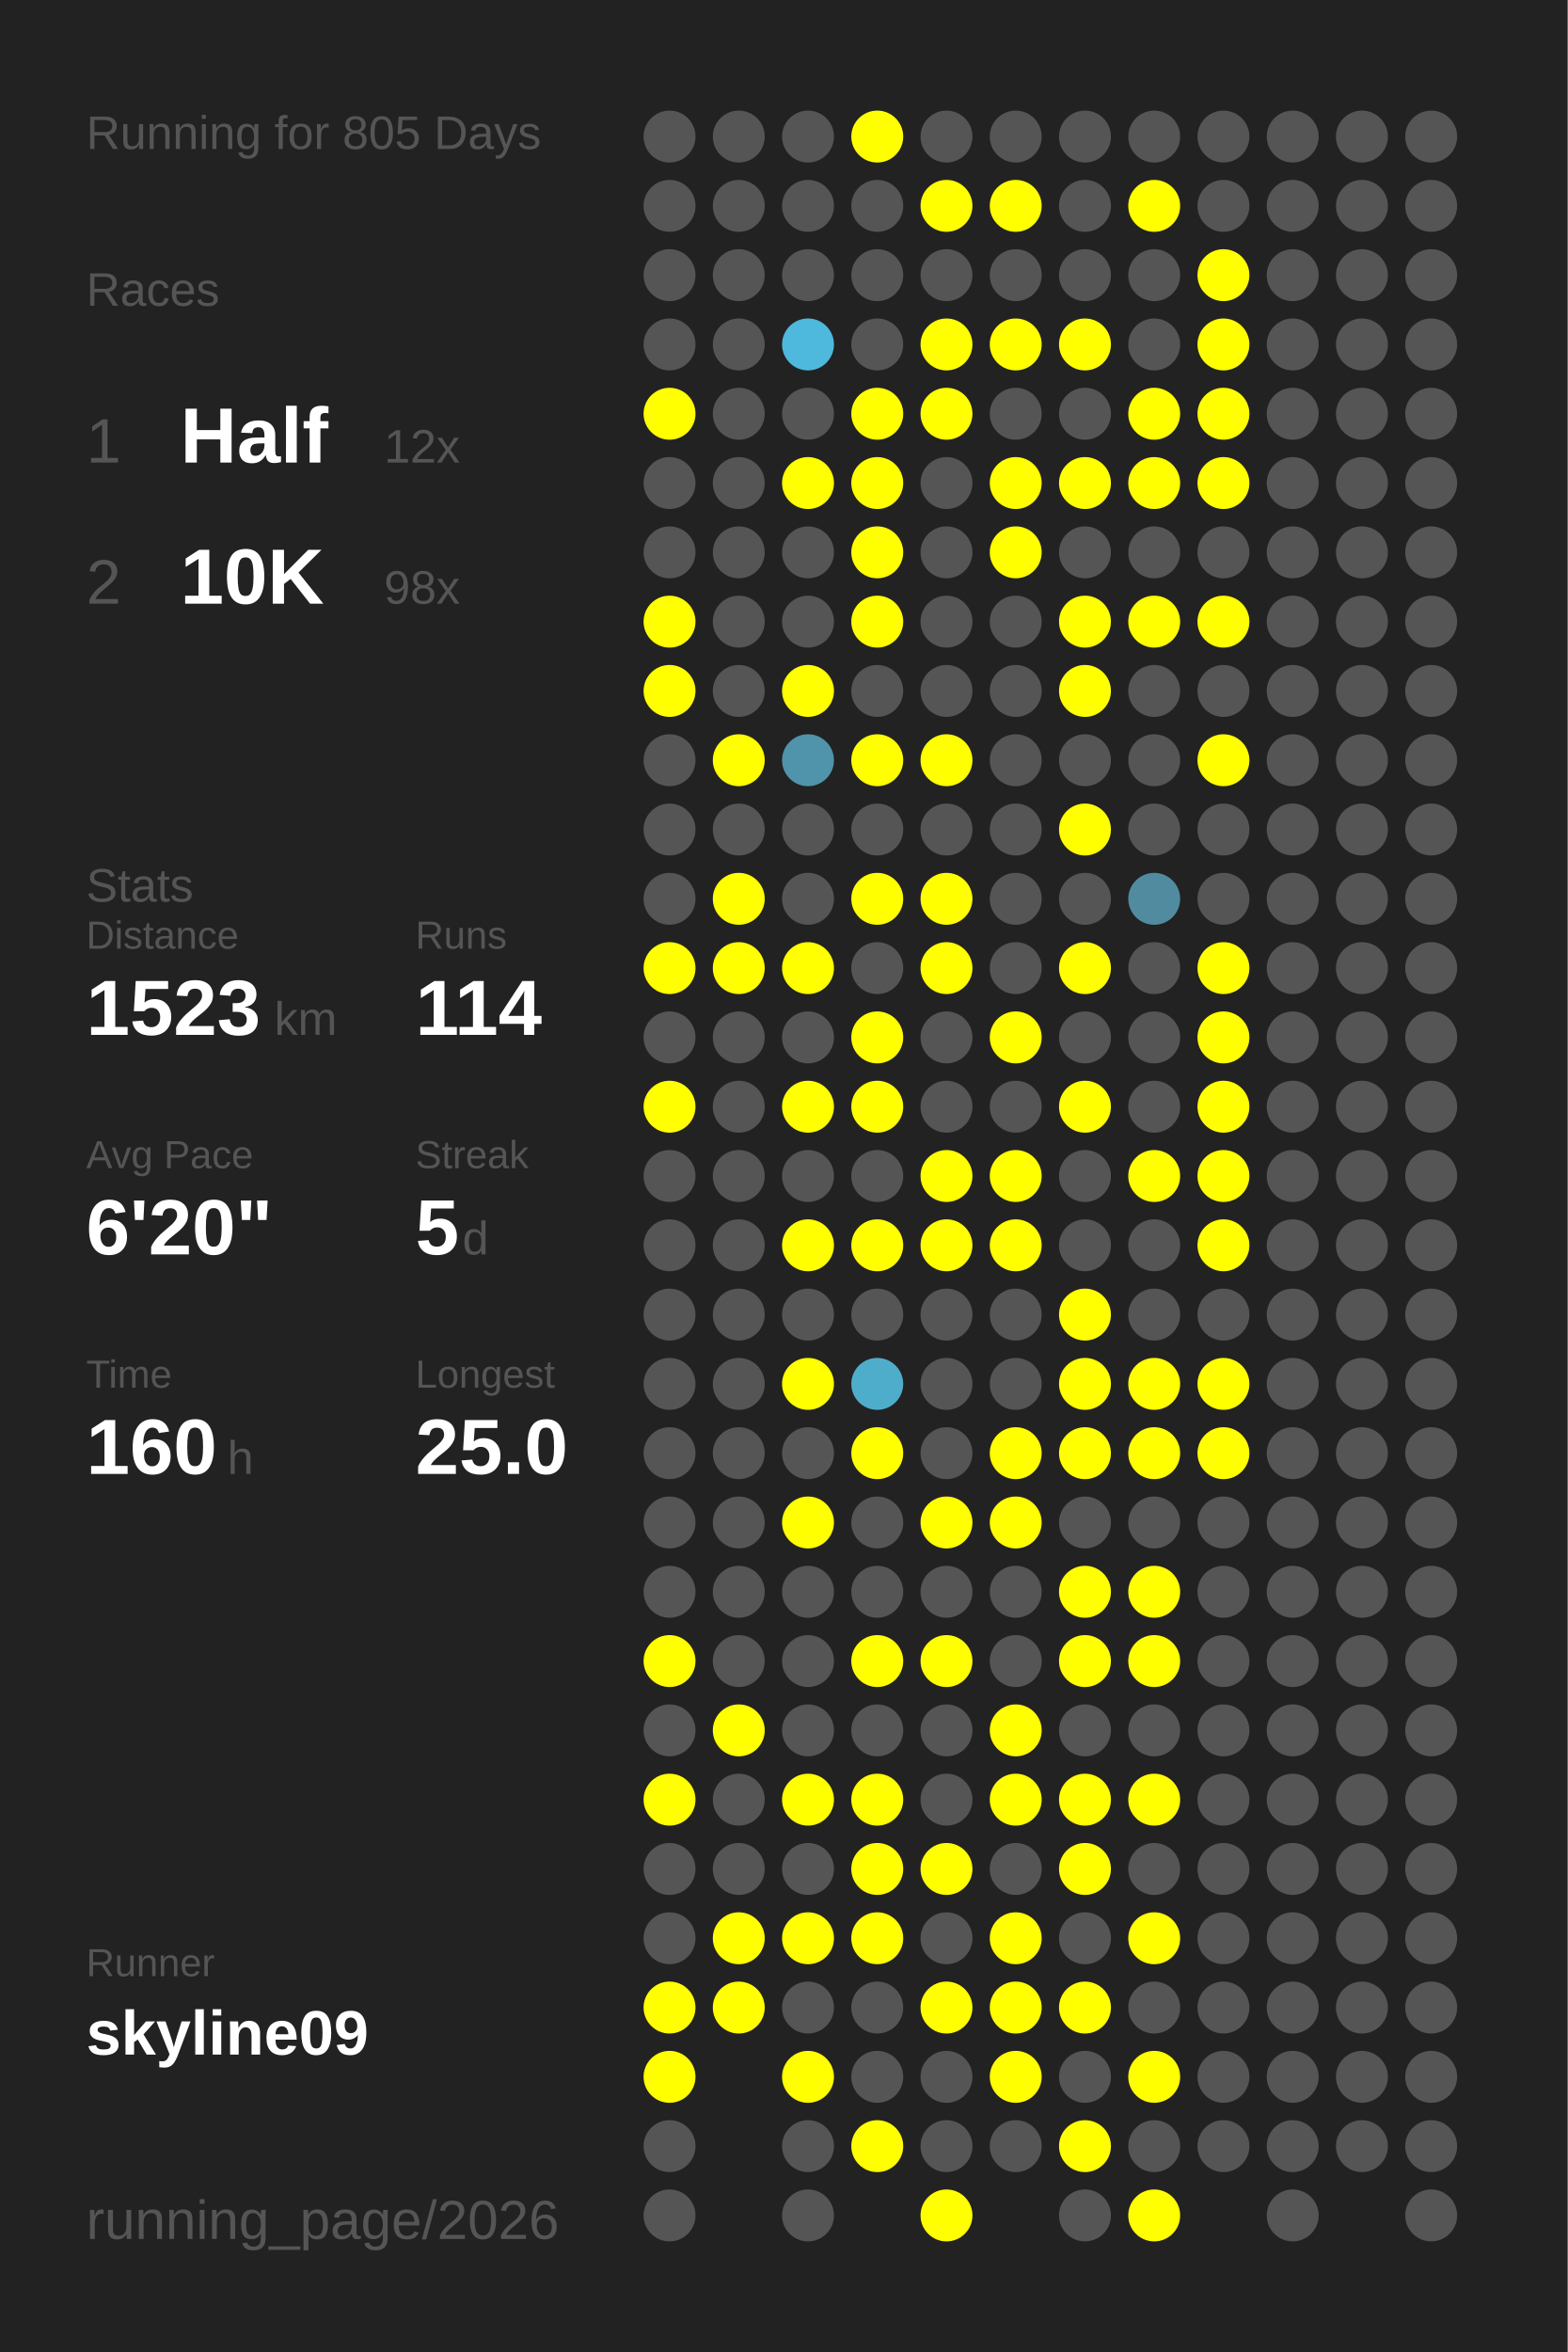
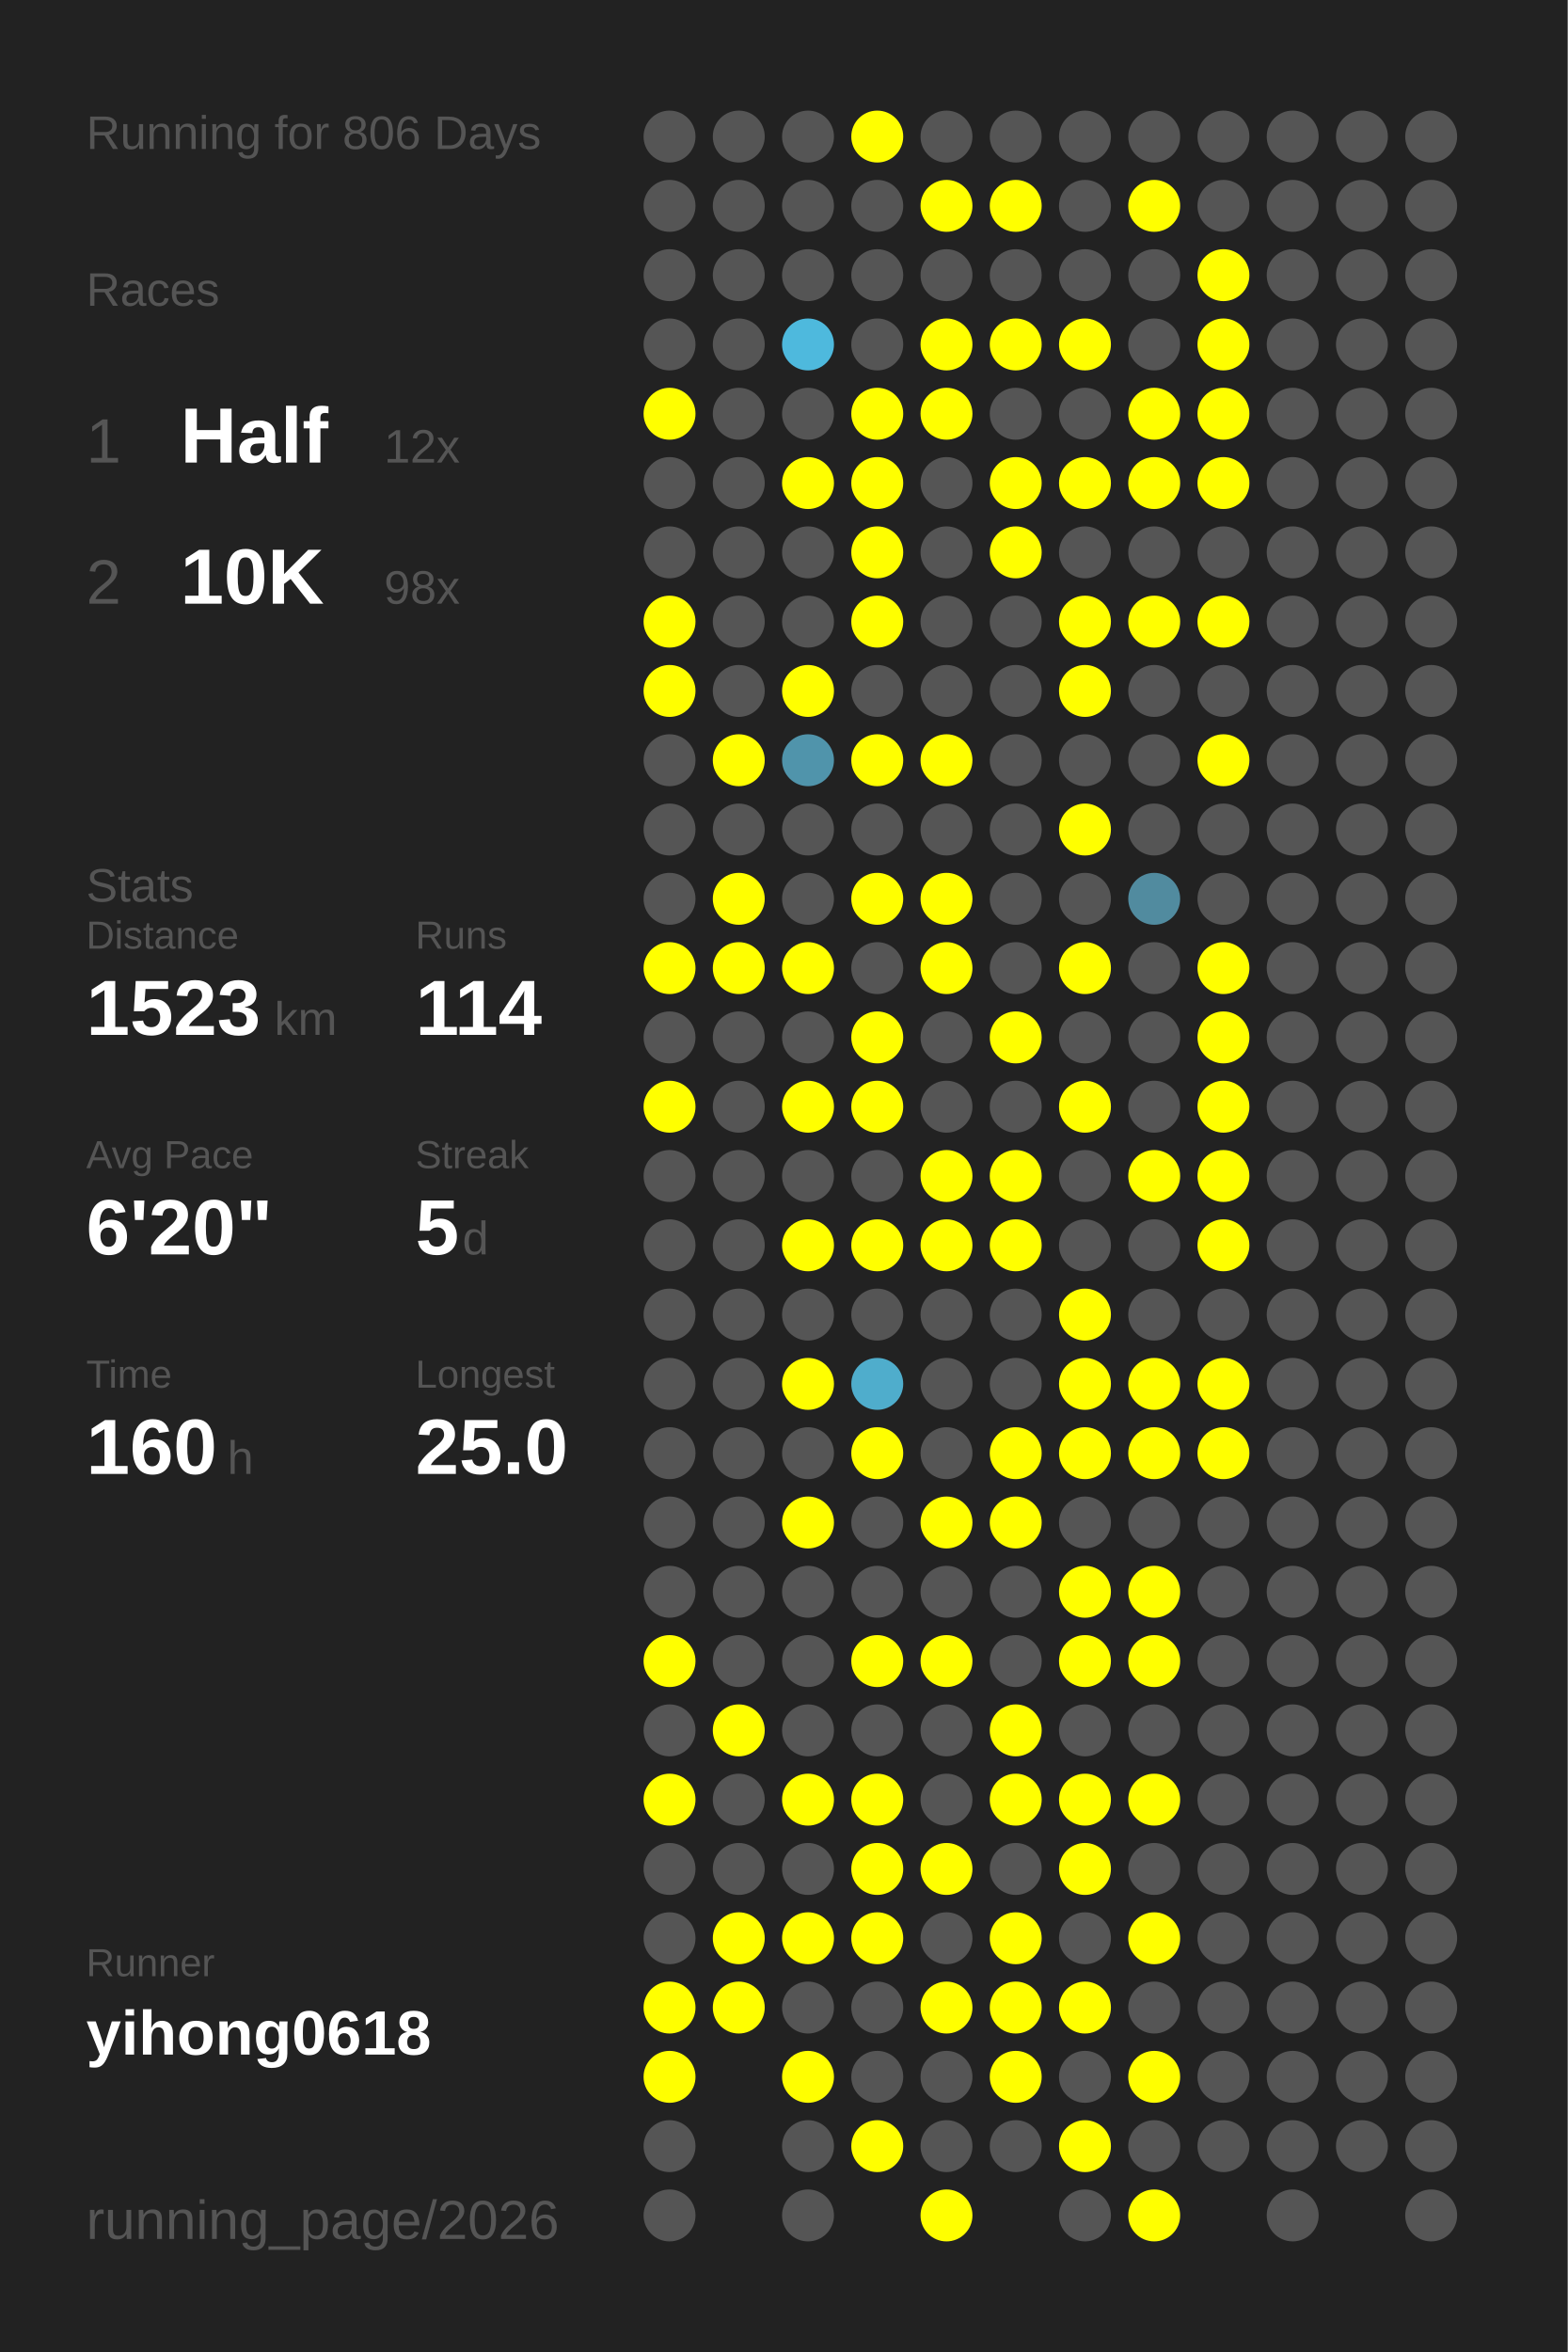
<svg xmlns="http://www.w3.org/2000/svg" baseProfile="full" height="300mm" version="1.1" viewBox="0,0,200,300" width="200mm">
  <defs />
  <rect fill="#222222" height="300" width="200" x="0" y="0" />
-   <text fill="#555555" style="font-size:6px; font-family:Arial;" x="11" y="19">Running for 805 Days</text>
+   <text fill="#555555" style="font-size:6px; font-family:Arial;" x="11" y="19">Running for 806 Days</text>
  <text fill="#555555" style="font-size:6px; font-family:Arial;" x="11" y="39">Races</text>
  <text fill="#555555" style="font-size:8px; font-family:Arial;" x="11" y="59">1</text>
  <text fill="#FFFFFF" style="font-size:10px; font-family:Arial; font-weight:bold;" x="23" y="59">Half</text>
  <text fill="#555555" style="font-size:6px; font-family:Arial;" x="49" y="59">12x</text>
  <text fill="#555555" style="font-size:8px; font-family:Arial;" x="11" y="77">2</text>
  <text fill="#FFFFFF" style="font-size:10px; font-family:Arial; font-weight:bold;" x="23" y="77">10K</text>
  <text fill="#555555" style="font-size:6px; font-family:Arial;" x="49" y="77">98x</text>
  <text fill="#555555" style="font-size:6px; font-family:Arial;" x="11" y="115">Stats</text>
  <text fill="#555555" style="font-size:5px; font-family:Arial;" x="11" y="121">Distance</text>
  <text fill="#FFFFFF" style="font-size:10px; font-family:Arial; font-weight:bold;" x="11" y="132">1523</text>
  <text fill="#555555" style="font-size:6px; font-family:Arial;" x="35" y="132">km</text>
  <text fill="#555555" style="font-size:5px; font-family:Arial;" x="53" y="121">Runs</text>
  <text fill="#FFFFFF" style="font-size:10px; font-family:Arial; font-weight:bold;" x="53" y="132">114</text>
  <text fill="#555555" style="font-size:5px; font-family:Arial;" x="11" y="149">Avg Pace</text>
  <text fill="#FFFFFF" style="font-size:10px; font-family:Arial; font-weight:bold;" x="11" y="160">6'20"</text>
  <text fill="#555555" style="font-size:5px; font-family:Arial;" x="53" y="149">Streak</text>
  <text fill="#FFFFFF" style="font-size:10px; font-family:Arial; font-weight:bold;" x="53" y="160">5</text>
  <text fill="#555555" style="font-size:6px; font-family:Arial;" x="59" y="160">d</text>
  <text fill="#555555" style="font-size:5px; font-family:Arial;" x="11" y="177">Time</text>
  <text fill="#FFFFFF" style="font-size:10px; font-family:Arial; font-weight:bold;" x="11" y="188">160</text>
  <text fill="#555555" style="font-size:6px; font-family:Arial;" x="29" y="188">h</text>
  <text fill="#555555" style="font-size:5px; font-family:Arial;" x="53" y="177">Longest</text>
  <text fill="#FFFFFF" style="font-size:10px; font-family:Arial; font-weight:bold;" x="53" y="188">25.0</text>
  <text fill="#555555" style="font-size:5px; font-family:Arial;" x="11" y="252.065">Runner</text>
-   <text fill="#FFFFFF" style="font-size:8px; font-family:Arial; font-weight:bold;" x="11" y="262.065">skyline09</text>
+   <text fill="#FFFFFF" style="font-size:8px; font-family:Arial; font-weight:bold;" x="11" y="262.065">yihong0618</text>
  <text fill="#555555" style="font-size:7px; font-family:Arial;" x="11" y="285.581">running_page/2026</text>
  <circle cx="85.417" cy="17.419" fill="#555555" r="3.312" />
  <circle cx="85.417" cy="26.258" fill="#555555" r="3.312" />
  <circle cx="85.417" cy="35.097" fill="#555555" r="3.312" />
  <circle cx="85.417" cy="43.935" fill="#555555" r="3.312" />
  <circle cx="85.417" cy="52.774" fill="#FFFF00" r="3.312" />
  <circle cx="85.417" cy="61.613" fill="#555555" r="3.312" />
  <circle cx="85.417" cy="70.452" fill="#555555" r="3.312" />
  <circle cx="85.417" cy="79.29" fill="#FFFF00" r="3.312" />
  <circle cx="85.417" cy="88.129" fill="#FFFF00" r="3.312" />
  <circle cx="85.417" cy="96.968" fill="#555555" r="3.312" />
  <circle cx="85.417" cy="105.806" fill="#555555" r="3.312" />
  <circle cx="85.417" cy="114.645" fill="#555555" r="3.312" />
  <circle cx="85.417" cy="123.484" fill="#FFFF00" r="3.312" />
  <circle cx="85.417" cy="132.323" fill="#555555" r="3.312" />
  <circle cx="85.417" cy="141.161" fill="#FFFF00" r="3.312" />
  <circle cx="85.417" cy="150" fill="#555555" r="3.312" />
  <circle cx="85.417" cy="158.839" fill="#555555" r="3.312" />
  <circle cx="85.417" cy="167.677" fill="#555555" r="3.312" />
  <circle cx="85.417" cy="176.516" fill="#555555" r="3.312" />
  <circle cx="85.417" cy="185.355" fill="#555555" r="3.312" />
  <circle cx="85.417" cy="194.194" fill="#555555" r="3.312" />
  <circle cx="85.417" cy="203.032" fill="#555555" r="3.312" />
  <circle cx="85.417" cy="211.871" fill="#FFFF00" r="3.312" />
  <circle cx="85.417" cy="220.71" fill="#555555" r="3.312" />
  <circle cx="85.417" cy="229.548" fill="#FFFF00" r="3.312" />
  <circle cx="85.417" cy="238.387" fill="#555555" r="3.312" />
  <circle cx="85.417" cy="247.226" fill="#555555" r="3.312" />
  <circle cx="85.417" cy="256.065" fill="#FFFF00" r="3.312" />
  <circle cx="85.417" cy="264.903" fill="#FFFF00" r="3.312" />
  <circle cx="85.417" cy="273.742" fill="#555555" r="3.312" />
  <circle cx="85.417" cy="282.581" fill="#555555" r="3.312" />
  <circle cx="94.25" cy="17.419" fill="#555555" r="3.312" />
  <circle cx="94.25" cy="26.258" fill="#555555" r="3.312" />
  <circle cx="94.25" cy="35.097" fill="#555555" r="3.312" />
  <circle cx="94.25" cy="43.935" fill="#555555" r="3.312" />
  <circle cx="94.25" cy="52.774" fill="#555555" r="3.312" />
  <circle cx="94.25" cy="61.613" fill="#555555" r="3.312" />
  <circle cx="94.25" cy="70.452" fill="#555555" r="3.312" />
  <circle cx="94.25" cy="79.29" fill="#555555" r="3.312" />
  <circle cx="94.25" cy="88.129" fill="#555555" r="3.312" />
  <circle cx="94.25" cy="96.968" fill="#FFFF00" r="3.312" />
  <circle cx="94.25" cy="105.806" fill="#555555" r="3.312" />
  <circle cx="94.25" cy="114.645" fill="#FFFF00" r="3.312" />
  <circle cx="94.25" cy="123.484" fill="#FFFF00" r="3.312" />
  <circle cx="94.25" cy="132.323" fill="#555555" r="3.312" />
  <circle cx="94.25" cy="141.161" fill="#555555" r="3.312" />
  <circle cx="94.25" cy="150" fill="#555555" r="3.312" />
  <circle cx="94.25" cy="158.839" fill="#555555" r="3.312" />
  <circle cx="94.25" cy="167.677" fill="#555555" r="3.312" />
  <circle cx="94.25" cy="176.516" fill="#555555" r="3.312" />
  <circle cx="94.25" cy="185.355" fill="#555555" r="3.312" />
  <circle cx="94.25" cy="194.194" fill="#555555" r="3.312" />
  <circle cx="94.25" cy="203.032" fill="#555555" r="3.312" />
  <circle cx="94.25" cy="211.871" fill="#555555" r="3.312" />
  <circle cx="94.25" cy="220.71" fill="#FFFF00" r="3.312" />
  <circle cx="94.25" cy="229.548" fill="#555555" r="3.312" />
  <circle cx="94.25" cy="238.387" fill="#555555" r="3.312" />
  <circle cx="94.25" cy="247.226" fill="#FFFF00" r="3.312" />
  <circle cx="94.25" cy="256.065" fill="#FFFF00" r="3.312" />
  <circle cx="103.083" cy="17.419" fill="#555555" r="3.312" />
  <circle cx="103.083" cy="26.258" fill="#555555" r="3.312" />
  <circle cx="103.083" cy="35.097" fill="#555555" r="3.312" />
  <circle cx="103.083" cy="43.935" fill="#4eb9dd" r="3.312" />
  <circle cx="103.083" cy="52.774" fill="#555555" r="3.312" />
  <circle cx="103.083" cy="61.613" fill="#FFFF00" r="3.312" />
  <circle cx="103.083" cy="70.452" fill="#555555" r="3.312" />
  <circle cx="103.083" cy="79.29" fill="#555555" r="3.312" />
  <circle cx="103.083" cy="88.129" fill="#FFFF00" r="3.312" />
  <circle cx="103.083" cy="96.968" fill="#5094ab" r="3.312" />
  <circle cx="103.083" cy="105.806" fill="#555555" r="3.312" />
  <circle cx="103.083" cy="114.645" fill="#555555" r="3.312" />
  <circle cx="103.083" cy="123.484" fill="#FFFF00" r="3.312" />
  <circle cx="103.083" cy="132.323" fill="#555555" r="3.312" />
  <circle cx="103.083" cy="141.161" fill="#FFFF00" r="3.312" />
  <circle cx="103.083" cy="150" fill="#555555" r="3.312" />
  <circle cx="103.083" cy="158.839" fill="#FFFF00" r="3.312" />
  <circle cx="103.083" cy="167.677" fill="#555555" r="3.312" />
  <circle cx="103.083" cy="176.516" fill="#FFFF00" r="3.312" />
  <circle cx="103.083" cy="185.355" fill="#555555" r="3.312" />
  <circle cx="103.083" cy="194.194" fill="#FFFF00" r="3.312" />
  <circle cx="103.083" cy="203.032" fill="#555555" r="3.312" />
  <circle cx="103.083" cy="211.871" fill="#555555" r="3.312" />
  <circle cx="103.083" cy="220.71" fill="#555555" r="3.312" />
  <circle cx="103.083" cy="229.548" fill="#FFFF00" r="3.312" />
  <circle cx="103.083" cy="238.387" fill="#555555" r="3.312" />
  <circle cx="103.083" cy="247.226" fill="#FFFF00" r="3.312" />
  <circle cx="103.083" cy="256.065" fill="#555555" r="3.312" />
  <circle cx="103.083" cy="264.903" fill="#FFFF00" r="3.312" />
  <circle cx="103.083" cy="273.742" fill="#555555" r="3.312" />
  <circle cx="103.083" cy="282.581" fill="#555555" r="3.312" />
  <circle cx="111.917" cy="17.419" fill="#FFFF00" r="3.312" />
  <circle cx="111.917" cy="26.258" fill="#555555" r="3.312" />
  <circle cx="111.917" cy="35.097" fill="#555555" r="3.312" />
  <circle cx="111.917" cy="43.935" fill="#555555" r="3.312" />
  <circle cx="111.917" cy="52.774" fill="#FFFF00" r="3.312" />
  <circle cx="111.917" cy="61.613" fill="#FFFF00" r="3.312" />
  <circle cx="111.917" cy="70.452" fill="#FFFF00" r="3.312" />
  <circle cx="111.917" cy="79.29" fill="#FFFF00" r="3.312" />
  <circle cx="111.917" cy="88.129" fill="#555555" r="3.312" />
  <circle cx="111.917" cy="96.968" fill="#FFFF00" r="3.312" />
  <circle cx="111.917" cy="105.806" fill="#555555" r="3.312" />
  <circle cx="111.917" cy="114.645" fill="#FFFF00" r="3.312" />
  <circle cx="111.917" cy="123.484" fill="#555555" r="3.312" />
  <circle cx="111.917" cy="132.323" fill="#FFFF00" r="3.312" />
  <circle cx="111.917" cy="141.161" fill="#FFFF00" r="3.312" />
  <circle cx="111.917" cy="150" fill="#555555" r="3.312" />
  <circle cx="111.917" cy="158.839" fill="#FFFF00" r="3.312" />
  <circle cx="111.917" cy="167.677" fill="#555555" r="3.312" />
  <circle cx="111.917" cy="176.516" fill="#4fadcc" r="3.312" />
  <circle cx="111.917" cy="185.355" fill="#FFFF00" r="3.312" />
  <circle cx="111.917" cy="194.194" fill="#555555" r="3.312" />
  <circle cx="111.917" cy="203.032" fill="#555555" r="3.312" />
  <circle cx="111.917" cy="211.871" fill="#FFFF00" r="3.312" />
  <circle cx="111.917" cy="220.71" fill="#555555" r="3.312" />
  <circle cx="111.917" cy="229.548" fill="#FFFF00" r="3.312" />
  <circle cx="111.917" cy="238.387" fill="#FFFF00" r="3.312" />
  <circle cx="111.917" cy="247.226" fill="#FFFF00" r="3.312" />
  <circle cx="111.917" cy="256.065" fill="#555555" r="3.312" />
  <circle cx="111.917" cy="264.903" fill="#555555" r="3.312" />
  <circle cx="111.917" cy="273.742" fill="#FFFF00" r="3.312" />
  <circle cx="120.75" cy="17.419" fill="#555555" r="3.312" />
  <circle cx="120.75" cy="26.258" fill="#FFFF00" r="3.312" />
  <circle cx="120.75" cy="35.097" fill="#555555" r="3.312" />
  <circle cx="120.75" cy="43.935" fill="#FFFF00" r="3.312" />
  <circle cx="120.75" cy="52.774" fill="#FFFF00" r="3.312" />
  <circle cx="120.75" cy="61.613" fill="#555555" r="3.312" />
  <circle cx="120.75" cy="70.452" fill="#555555" r="3.312" />
  <circle cx="120.75" cy="79.29" fill="#555555" r="3.312" />
  <circle cx="120.75" cy="88.129" fill="#555555" r="3.312" />
  <circle cx="120.75" cy="96.968" fill="#FFFF00" r="3.312" />
  <circle cx="120.75" cy="105.806" fill="#555555" r="3.312" />
  <circle cx="120.75" cy="114.645" fill="#FFFF00" r="3.312" />
  <circle cx="120.75" cy="123.484" fill="#FFFF00" r="3.312" />
  <circle cx="120.75" cy="132.323" fill="#555555" r="3.312" />
  <circle cx="120.75" cy="141.161" fill="#555555" r="3.312" />
  <circle cx="120.75" cy="150" fill="#FFFF00" r="3.312" />
  <circle cx="120.75" cy="158.839" fill="#FFFF00" r="3.312" />
  <circle cx="120.75" cy="167.677" fill="#555555" r="3.312" />
  <circle cx="120.75" cy="176.516" fill="#555555" r="3.312" />
  <circle cx="120.75" cy="185.355" fill="#555555" r="3.312" />
  <circle cx="120.75" cy="194.194" fill="#FFFF00" r="3.312" />
  <circle cx="120.75" cy="203.032" fill="#555555" r="3.312" />
  <circle cx="120.75" cy="211.871" fill="#FFFF00" r="3.312" />
  <circle cx="120.75" cy="220.71" fill="#555555" r="3.312" />
  <circle cx="120.75" cy="229.548" fill="#555555" r="3.312" />
  <circle cx="120.75" cy="238.387" fill="#FFFF00" r="3.312" />
  <circle cx="120.75" cy="247.226" fill="#555555" r="3.312" />
  <circle cx="120.75" cy="256.065" fill="#FFFF00" r="3.312" />
  <circle cx="120.75" cy="264.903" fill="#555555" r="3.312" />
  <circle cx="120.75" cy="273.742" fill="#555555" r="3.312" />
  <circle cx="120.75" cy="282.581" fill="#FFFF00" r="3.312" />
  <circle cx="129.583" cy="17.419" fill="#555555" r="3.312" />
  <circle cx="129.583" cy="26.258" fill="#FFFF00" r="3.312" />
  <circle cx="129.583" cy="35.097" fill="#555555" r="3.312" />
  <circle cx="129.583" cy="43.935" fill="#FFFF00" r="3.312" />
  <circle cx="129.583" cy="52.774" fill="#555555" r="3.312" />
  <circle cx="129.583" cy="61.613" fill="#FFFF00" r="3.312" />
  <circle cx="129.583" cy="70.452" fill="#FFFF00" r="3.312" />
  <circle cx="129.583" cy="79.29" fill="#555555" r="3.312" />
  <circle cx="129.583" cy="88.129" fill="#555555" r="3.312" />
  <circle cx="129.583" cy="96.968" fill="#555555" r="3.312" />
  <circle cx="129.583" cy="105.806" fill="#555555" r="3.312" />
  <circle cx="129.583" cy="114.645" fill="#555555" r="3.312" />
  <circle cx="129.583" cy="123.484" fill="#555555" r="3.312" />
  <circle cx="129.583" cy="132.323" fill="#FFFF00" r="3.312" />
  <circle cx="129.583" cy="141.161" fill="#555555" r="3.312" />
  <circle cx="129.583" cy="150" fill="#FFFF00" r="3.312" />
  <circle cx="129.583" cy="158.839" fill="#FFFF00" r="3.312" />
  <circle cx="129.583" cy="167.677" fill="#555555" r="3.312" />
  <circle cx="129.583" cy="176.516" fill="#555555" r="3.312" />
  <circle cx="129.583" cy="185.355" fill="#FFFF00" r="3.312" />
  <circle cx="129.583" cy="194.194" fill="#FFFF00" r="3.312" />
  <circle cx="129.583" cy="203.032" fill="#555555" r="3.312" />
  <circle cx="129.583" cy="211.871" fill="#555555" r="3.312" />
  <circle cx="129.583" cy="220.71" fill="#FFFF00" r="3.312" />
  <circle cx="129.583" cy="229.548" fill="#FFFF00" r="3.312" />
  <circle cx="129.583" cy="238.387" fill="#555555" r="3.312" />
  <circle cx="129.583" cy="247.226" fill="#FFFF00" r="3.312" />
  <circle cx="129.583" cy="256.065" fill="#FFFF00" r="3.312" />
  <circle cx="129.583" cy="264.903" fill="#FFFF00" r="3.312" />
  <circle cx="129.583" cy="273.742" fill="#555555" r="3.312" />
  <circle cx="138.417" cy="17.419" fill="#555555" r="3.312" />
  <circle cx="138.417" cy="26.258" fill="#555555" r="3.312" />
  <circle cx="138.417" cy="35.097" fill="#555555" r="3.312" />
  <circle cx="138.417" cy="43.935" fill="#FFFF00" r="3.312" />
  <circle cx="138.417" cy="52.774" fill="#555555" r="3.312" />
  <circle cx="138.417" cy="61.613" fill="#FFFF00" r="3.312" />
  <circle cx="138.417" cy="70.452" fill="#555555" r="3.312" />
  <circle cx="138.417" cy="79.29" fill="#FFFF00" r="3.312" />
  <circle cx="138.417" cy="88.129" fill="#FFFF00" r="3.312" />
  <circle cx="138.417" cy="96.968" fill="#555555" r="3.312" />
  <circle cx="138.417" cy="105.806" fill="#FFFF00" r="3.312" />
  <circle cx="138.417" cy="114.645" fill="#555555" r="3.312" />
  <circle cx="138.417" cy="123.484" fill="#FFFF00" r="3.312" />
  <circle cx="138.417" cy="132.323" fill="#555555" r="3.312" />
  <circle cx="138.417" cy="141.161" fill="#FFFF00" r="3.312" />
  <circle cx="138.417" cy="150" fill="#555555" r="3.312" />
  <circle cx="138.417" cy="158.839" fill="#555555" r="3.312" />
  <circle cx="138.417" cy="167.677" fill="#FFFF00" r="3.312" />
  <circle cx="138.417" cy="176.516" fill="#FFFF00" r="3.312" />
  <circle cx="138.417" cy="185.355" fill="#FFFF00" r="3.312" />
  <circle cx="138.417" cy="194.194" fill="#555555" r="3.312" />
  <circle cx="138.417" cy="203.032" fill="#FFFF00" r="3.312" />
  <circle cx="138.417" cy="211.871" fill="#FFFF00" r="3.312" />
  <circle cx="138.417" cy="220.71" fill="#555555" r="3.312" />
  <circle cx="138.417" cy="229.548" fill="#FFFF00" r="3.312" />
  <circle cx="138.417" cy="238.387" fill="#FFFF00" r="3.312" />
  <circle cx="138.417" cy="247.226" fill="#555555" r="3.312" />
  <circle cx="138.417" cy="256.065" fill="#FFFF00" r="3.312" />
  <circle cx="138.417" cy="264.903" fill="#555555" r="3.312" />
  <circle cx="138.417" cy="273.742" fill="#FFFF00" r="3.312" />
  <circle cx="138.417" cy="282.581" fill="#555555" r="3.312" />
  <circle cx="147.25" cy="17.419" fill="#555555" r="3.312" />
  <circle cx="147.25" cy="26.258" fill="#FFFF00" r="3.312" />
  <circle cx="147.25" cy="35.097" fill="#555555" r="3.312" />
  <circle cx="147.25" cy="43.935" fill="#555555" r="3.312" />
  <circle cx="147.25" cy="52.774" fill="#FFFF00" r="3.312" />
  <circle cx="147.25" cy="61.613" fill="#FFFF00" r="3.312" />
  <circle cx="147.25" cy="70.452" fill="#555555" r="3.312" />
  <circle cx="147.25" cy="79.29" fill="#FFFF00" r="3.312" />
  <circle cx="147.25" cy="88.129" fill="#555555" r="3.312" />
  <circle cx="147.25" cy="96.968" fill="#555555" r="3.312" />
  <circle cx="147.25" cy="105.806" fill="#555555" r="3.312" />
  <circle cx="147.25" cy="114.645" fill="#518b9f" r="3.312" />
  <circle cx="147.25" cy="123.484" fill="#555555" r="3.312" />
  <circle cx="147.25" cy="132.323" fill="#555555" r="3.312" />
  <circle cx="147.25" cy="141.161" fill="#555555" r="3.312" />
  <circle cx="147.25" cy="150" fill="#FFFF00" r="3.312" />
  <circle cx="147.25" cy="158.839" fill="#555555" r="3.312" />
  <circle cx="147.25" cy="167.677" fill="#555555" r="3.312" />
  <circle cx="147.25" cy="176.516" fill="#FFFF00" r="3.312" />
  <circle cx="147.25" cy="185.355" fill="#FFFF00" r="3.312" />
  <circle cx="147.25" cy="194.194" fill="#555555" r="3.312" />
  <circle cx="147.25" cy="203.032" fill="#FFFF00" r="3.312" />
  <circle cx="147.25" cy="211.871" fill="#FFFF00" r="3.312" />
  <circle cx="147.25" cy="220.71" fill="#555555" r="3.312" />
  <circle cx="147.25" cy="229.548" fill="#FFFF00" r="3.312" />
  <circle cx="147.25" cy="238.387" fill="#555555" r="3.312" />
  <circle cx="147.25" cy="247.226" fill="#FFFF00" r="3.312" />
  <circle cx="147.25" cy="256.065" fill="#555555" r="3.312" />
  <circle cx="147.25" cy="264.903" fill="#FFFF00" r="3.312" />
  <circle cx="147.25" cy="273.742" fill="#555555" r="3.312" />
  <circle cx="147.25" cy="282.581" fill="#FFFF00" r="3.312" />
  <circle cx="156.083" cy="17.419" fill="#555555" r="3.312" />
  <circle cx="156.083" cy="26.258" fill="#555555" r="3.312" />
  <circle cx="156.083" cy="35.097" fill="#FFFF00" r="3.312" />
  <circle cx="156.083" cy="43.935" fill="#FFFF00" r="3.312" />
  <circle cx="156.083" cy="52.774" fill="#FFFF00" r="3.312" />
  <circle cx="156.083" cy="61.613" fill="#FFFF00" r="3.312" />
  <circle cx="156.083" cy="70.452" fill="#555555" r="3.312" />
  <circle cx="156.083" cy="79.29" fill="#FFFF00" r="3.312" />
  <circle cx="156.083" cy="88.129" fill="#555555" r="3.312" />
  <circle cx="156.083" cy="96.968" fill="#FFFF00" r="3.312" />
  <circle cx="156.083" cy="105.806" fill="#555555" r="3.312" />
  <circle cx="156.083" cy="114.645" fill="#555555" r="3.312" />
  <circle cx="156.083" cy="123.484" fill="#FFFF00" r="3.312" />
  <circle cx="156.083" cy="132.323" fill="#FFFF00" r="3.312" />
  <circle cx="156.083" cy="141.161" fill="#FFFF00" r="3.312" />
  <circle cx="156.083" cy="150" fill="#FFFF00" r="3.312" />
  <circle cx="156.083" cy="158.839" fill="#FFFF00" r="3.312" />
  <circle cx="156.083" cy="167.677" fill="#555555" r="3.312" />
  <circle cx="156.083" cy="176.516" fill="#FFFF00" r="3.312" />
  <circle cx="156.083" cy="185.355" fill="#FFFF00" r="3.312" />
  <circle cx="156.083" cy="194.194" fill="#555555" r="3.312" />
  <circle cx="156.083" cy="203.032" fill="#555555" r="3.312" />
  <circle cx="156.083" cy="211.871" fill="#555555" r="3.312" />
  <circle cx="156.083" cy="220.71" fill="#555555" r="3.312" />
  <circle cx="156.083" cy="229.548" fill="#555555" r="3.312" />
  <circle cx="156.083" cy="238.387" fill="#555555" r="3.312" />
  <circle cx="156.083" cy="247.226" fill="#555555" r="3.312" />
  <circle cx="156.083" cy="256.065" fill="#555555" r="3.312" />
  <circle cx="156.083" cy="264.903" fill="#555555" r="3.312" />
  <circle cx="156.083" cy="273.742" fill="#555555" r="3.312" />
  <circle cx="164.917" cy="17.419" fill="#555555" r="3.312" />
  <circle cx="164.917" cy="26.258" fill="#555555" r="3.312" />
  <circle cx="164.917" cy="35.097" fill="#555555" r="3.312" />
  <circle cx="164.917" cy="43.935" fill="#555555" r="3.312" />
  <circle cx="164.917" cy="52.774" fill="#555555" r="3.312" />
  <circle cx="164.917" cy="61.613" fill="#555555" r="3.312" />
  <circle cx="164.917" cy="70.452" fill="#555555" r="3.312" />
  <circle cx="164.917" cy="79.29" fill="#555555" r="3.312" />
  <circle cx="164.917" cy="88.129" fill="#555555" r="3.312" />
  <circle cx="164.917" cy="96.968" fill="#555555" r="3.312" />
  <circle cx="164.917" cy="105.806" fill="#555555" r="3.312" />
  <circle cx="164.917" cy="114.645" fill="#555555" r="3.312" />
  <circle cx="164.917" cy="123.484" fill="#555555" r="3.312" />
  <circle cx="164.917" cy="132.323" fill="#555555" r="3.312" />
  <circle cx="164.917" cy="141.161" fill="#555555" r="3.312" />
  <circle cx="164.917" cy="150" fill="#555555" r="3.312" />
  <circle cx="164.917" cy="158.839" fill="#555555" r="3.312" />
  <circle cx="164.917" cy="167.677" fill="#555555" r="3.312" />
  <circle cx="164.917" cy="176.516" fill="#555555" r="3.312" />
  <circle cx="164.917" cy="185.355" fill="#555555" r="3.312" />
  <circle cx="164.917" cy="194.194" fill="#555555" r="3.312" />
  <circle cx="164.917" cy="203.032" fill="#555555" r="3.312" />
  <circle cx="164.917" cy="211.871" fill="#555555" r="3.312" />
  <circle cx="164.917" cy="220.71" fill="#555555" r="3.312" />
  <circle cx="164.917" cy="229.548" fill="#555555" r="3.312" />
  <circle cx="164.917" cy="238.387" fill="#555555" r="3.312" />
  <circle cx="164.917" cy="247.226" fill="#555555" r="3.312" />
  <circle cx="164.917" cy="256.065" fill="#555555" r="3.312" />
  <circle cx="164.917" cy="264.903" fill="#555555" r="3.312" />
  <circle cx="164.917" cy="273.742" fill="#555555" r="3.312" />
  <circle cx="164.917" cy="282.581" fill="#555555" r="3.312" />
  <circle cx="173.75" cy="17.419" fill="#555555" r="3.312" />
  <circle cx="173.75" cy="26.258" fill="#555555" r="3.312" />
  <circle cx="173.75" cy="35.097" fill="#555555" r="3.312" />
  <circle cx="173.75" cy="43.935" fill="#555555" r="3.312" />
  <circle cx="173.75" cy="52.774" fill="#555555" r="3.312" />
  <circle cx="173.75" cy="61.613" fill="#555555" r="3.312" />
  <circle cx="173.75" cy="70.452" fill="#555555" r="3.312" />
  <circle cx="173.75" cy="79.29" fill="#555555" r="3.312" />
  <circle cx="173.75" cy="88.129" fill="#555555" r="3.312" />
  <circle cx="173.75" cy="96.968" fill="#555555" r="3.312" />
  <circle cx="173.75" cy="105.806" fill="#555555" r="3.312" />
  <circle cx="173.75" cy="114.645" fill="#555555" r="3.312" />
  <circle cx="173.75" cy="123.484" fill="#555555" r="3.312" />
  <circle cx="173.75" cy="132.323" fill="#555555" r="3.312" />
  <circle cx="173.75" cy="141.161" fill="#555555" r="3.312" />
  <circle cx="173.75" cy="150" fill="#555555" r="3.312" />
  <circle cx="173.75" cy="158.839" fill="#555555" r="3.312" />
  <circle cx="173.75" cy="167.677" fill="#555555" r="3.312" />
  <circle cx="173.75" cy="176.516" fill="#555555" r="3.312" />
  <circle cx="173.75" cy="185.355" fill="#555555" r="3.312" />
  <circle cx="173.75" cy="194.194" fill="#555555" r="3.312" />
  <circle cx="173.75" cy="203.032" fill="#555555" r="3.312" />
  <circle cx="173.75" cy="211.871" fill="#555555" r="3.312" />
  <circle cx="173.75" cy="220.71" fill="#555555" r="3.312" />
  <circle cx="173.75" cy="229.548" fill="#555555" r="3.312" />
  <circle cx="173.75" cy="238.387" fill="#555555" r="3.312" />
  <circle cx="173.75" cy="247.226" fill="#555555" r="3.312" />
  <circle cx="173.75" cy="256.065" fill="#555555" r="3.312" />
  <circle cx="173.75" cy="264.903" fill="#555555" r="3.312" />
  <circle cx="173.75" cy="273.742" fill="#555555" r="3.312" />
  <circle cx="182.583" cy="17.419" fill="#555555" r="3.312" />
  <circle cx="182.583" cy="26.258" fill="#555555" r="3.312" />
  <circle cx="182.583" cy="35.097" fill="#555555" r="3.312" />
  <circle cx="182.583" cy="43.935" fill="#555555" r="3.312" />
  <circle cx="182.583" cy="52.774" fill="#555555" r="3.312" />
  <circle cx="182.583" cy="61.613" fill="#555555" r="3.312" />
  <circle cx="182.583" cy="70.452" fill="#555555" r="3.312" />
  <circle cx="182.583" cy="79.29" fill="#555555" r="3.312" />
  <circle cx="182.583" cy="88.129" fill="#555555" r="3.312" />
  <circle cx="182.583" cy="96.968" fill="#555555" r="3.312" />
  <circle cx="182.583" cy="105.806" fill="#555555" r="3.312" />
  <circle cx="182.583" cy="114.645" fill="#555555" r="3.312" />
  <circle cx="182.583" cy="123.484" fill="#555555" r="3.312" />
  <circle cx="182.583" cy="132.323" fill="#555555" r="3.312" />
  <circle cx="182.583" cy="141.161" fill="#555555" r="3.312" />
  <circle cx="182.583" cy="150" fill="#555555" r="3.312" />
  <circle cx="182.583" cy="158.839" fill="#555555" r="3.312" />
  <circle cx="182.583" cy="167.677" fill="#555555" r="3.312" />
  <circle cx="182.583" cy="176.516" fill="#555555" r="3.312" />
  <circle cx="182.583" cy="185.355" fill="#555555" r="3.312" />
  <circle cx="182.583" cy="194.194" fill="#555555" r="3.312" />
  <circle cx="182.583" cy="203.032" fill="#555555" r="3.312" />
  <circle cx="182.583" cy="211.871" fill="#555555" r="3.312" />
  <circle cx="182.583" cy="220.71" fill="#555555" r="3.312" />
  <circle cx="182.583" cy="229.548" fill="#555555" r="3.312" />
  <circle cx="182.583" cy="238.387" fill="#555555" r="3.312" />
  <circle cx="182.583" cy="247.226" fill="#555555" r="3.312" />
  <circle cx="182.583" cy="256.065" fill="#555555" r="3.312" />
  <circle cx="182.583" cy="264.903" fill="#555555" r="3.312" />
  <circle cx="182.583" cy="273.742" fill="#555555" r="3.312" />
  <circle cx="182.583" cy="282.581" fill="#555555" r="3.312" />
</svg>
